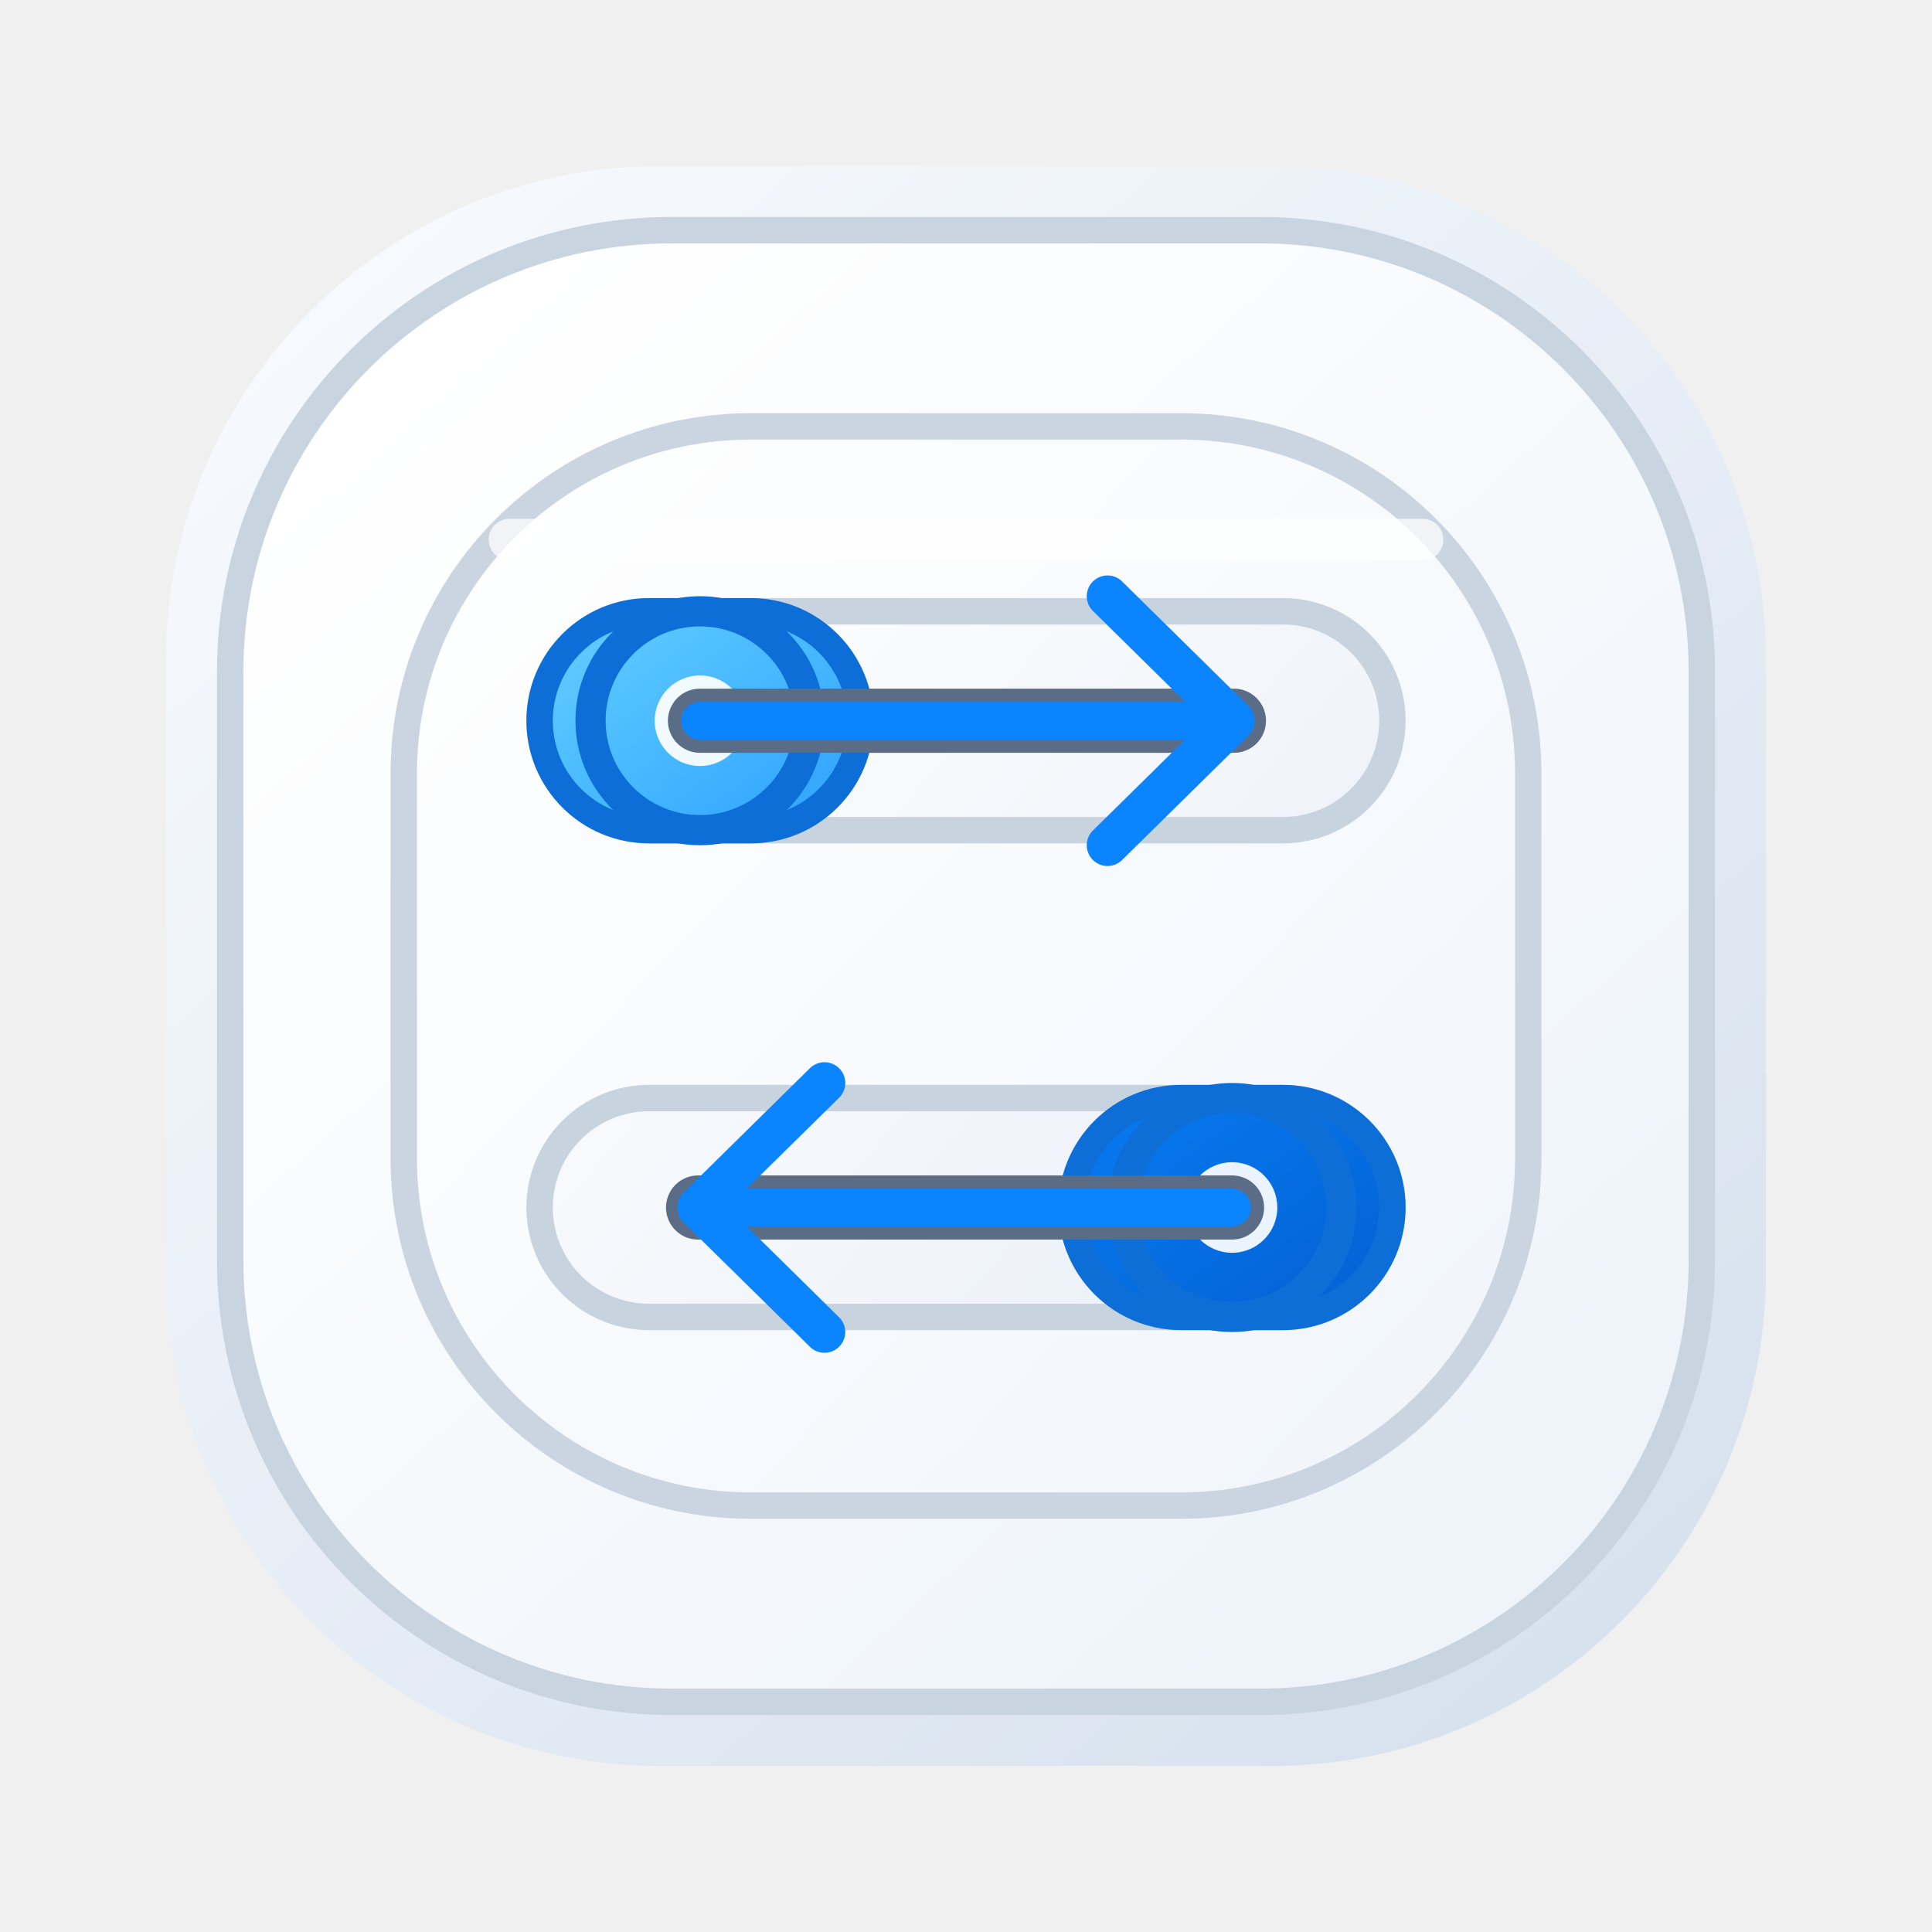
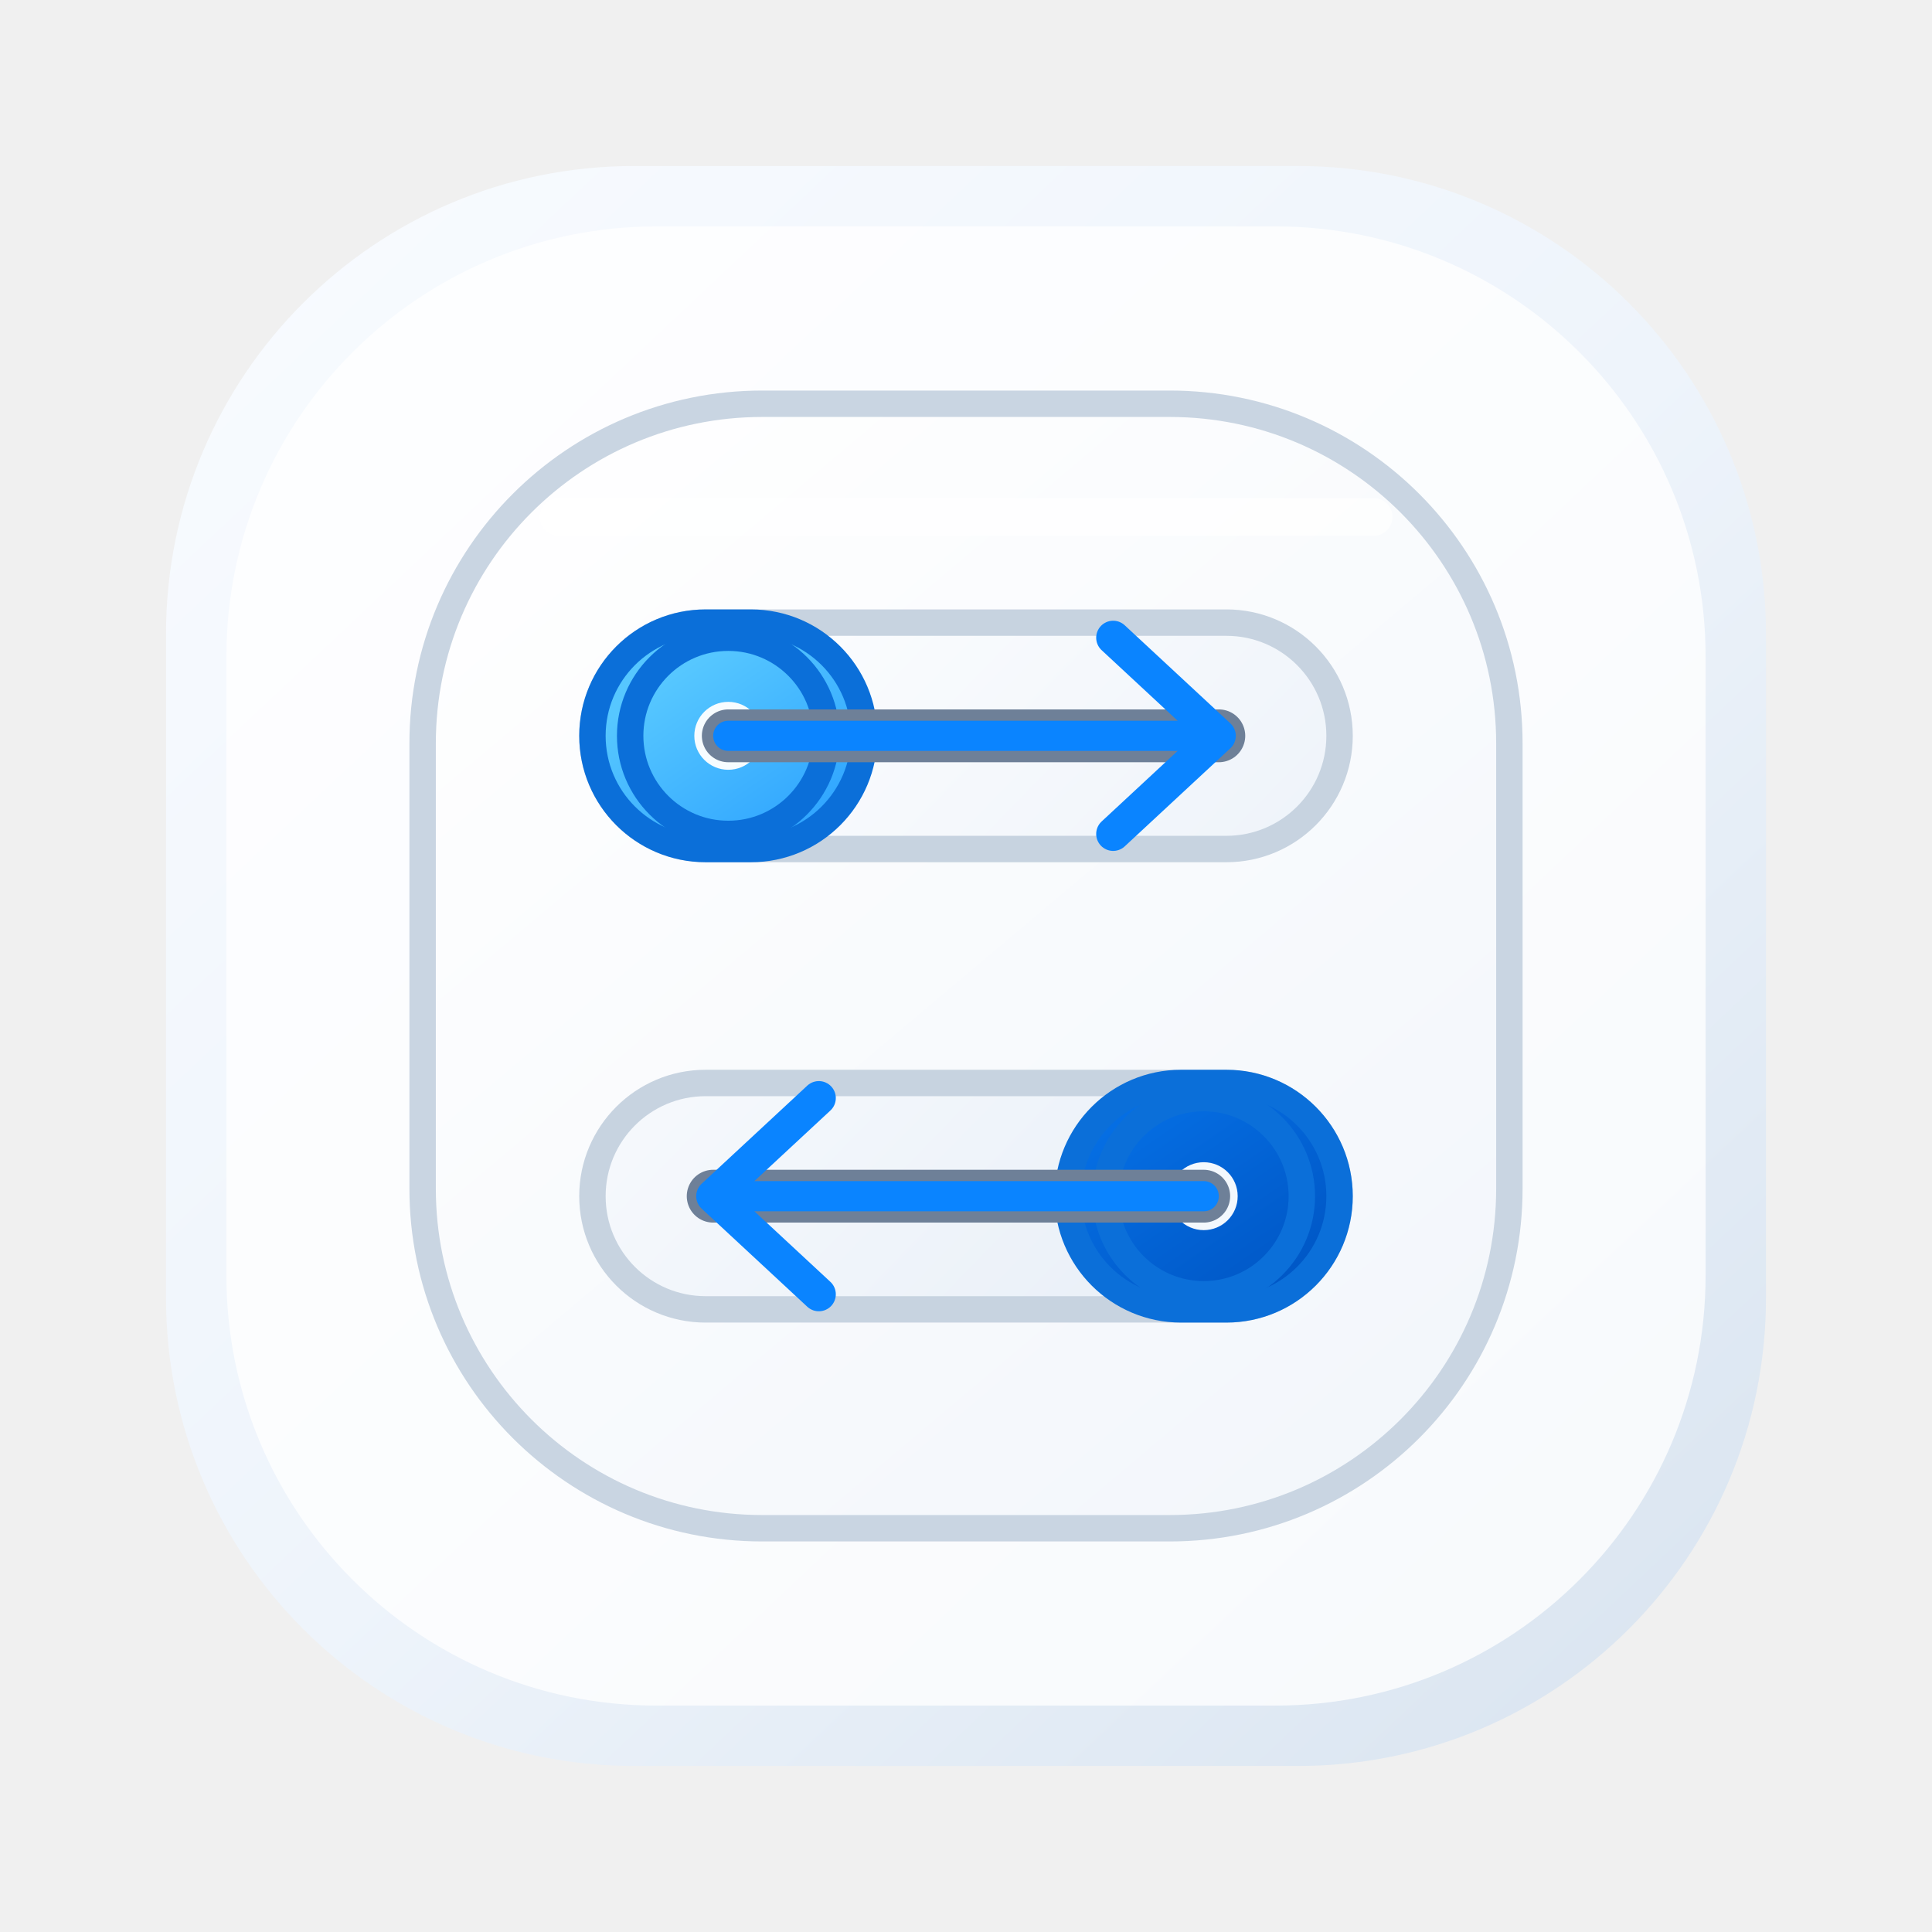
<svg xmlns="http://www.w3.org/2000/svg" width="1024" height="1024" viewBox="0 0 1024 1024">
  <defs>
-     <linearGradient id="shell" x1="168" x2="858" y1="116" y2="910" gradientUnits="userSpaceOnUse">
-       <stop offset="0" stop-color="#F7FAFE" />
-       <stop offset="1" stop-color="#D6E1EE" />
+     <linearGradient id="shell" x1="124" x2="900" y1="100" y2="924" gradientUnits="userSpaceOnUse">
+       <stop offset="0" stop-color="#F8FBFF" />
+       <stop offset="0.52" stop-color="#EEF4FB" />
+       <stop offset="1" stop-color="#D9E4F0" />
    </linearGradient>
-     <linearGradient id="core" x1="222" x2="802" y1="188" y2="830" gradientUnits="userSpaceOnUse">
+     <linearGradient id="plate" x1="262" x2="754" y1="228" y2="812" gradientUnits="userSpaceOnUse">
      <stop offset="0" stop-color="#FFFFFF" />
-       <stop offset="1" stop-color="#EEF4FA" />
+       <stop offset="1" stop-color="#F2F6FB" />
    </linearGradient>
-     <linearGradient id="accent" x1="396" x2="744" y1="286" y2="770" gradientUnits="userSpaceOnUse">
-       <stop offset="0" stop-color="#5BC8FF" />
-       <stop offset="0.46" stop-color="#0A84FF" />
+     <linearGradient id="track" x1="338" x2="692" y1="344" y2="688" gradientUnits="userSpaceOnUse">
+       <stop offset="0" stop-color="#FDFEFF" />
+       <stop offset="1" stop-color="#E7EEF7" />
+     </linearGradient>
+     <linearGradient id="accent" x1="392" x2="644" y1="334" y2="700" gradientUnits="userSpaceOnUse">
+       <stop offset="0" stop-color="#56C7FF" />
+       <stop offset="0.48" stop-color="#0A84FF" />
      <stop offset="1" stop-color="#0058C7" />
    </linearGradient>
-     <linearGradient id="panel" x1="214" x2="810" y1="236" y2="810" gradientUnits="userSpaceOnUse">
-       <stop offset="0" stop-color="#FFFFFF" />
-       <stop offset="1" stop-color="#F0F5FB" />
-     </linearGradient>
-     <linearGradient id="track" x1="280" x2="744" y1="314" y2="710" gradientUnits="userSpaceOnUse">
-       <stop offset="0" stop-color="#FFFFFF" />
-       <stop offset="1" stop-color="#E8EEF7" />
-     </linearGradient>
  </defs>
-   <rect x="88" y="88" width="848" height="848" rx="262" fill="url(#shell)" />
-   <rect x="122" y="122" width="780" height="780" rx="234" fill="url(#core)" stroke="#C9D4E1" stroke-width="14" />
-   <rect x="214" y="226" width="596" height="572" rx="184" fill="url(#panel)" stroke="#CBD5E2" stroke-width="14" />
-   <path d="M270 286H754" stroke="#FFFFFF" stroke-opacity="0.72" stroke-width="22" stroke-linecap="round" />
-   <rect x="286" y="324" width="452" height="116" rx="58" fill="url(#track)" stroke="#C8D3E0" stroke-width="14" />
-   <rect x="286" y="582" width="452" height="116" rx="58" fill="url(#track)" stroke="#C8D3E0" stroke-width="14" />
-   <rect x="286" y="324" width="170" height="116" rx="58" fill="url(#accent)" stroke="#0D6ED8" stroke-width="14" />
-   <rect x="568" y="582" width="170" height="116" rx="58" fill="url(#accent)" stroke="#0D6ED8" stroke-width="14" />
-   <circle cx="371" cy="382" r="58" fill="url(#accent)" stroke="#0D6ED8" stroke-width="16" />
-   <circle cx="653" cy="640" r="58" fill="url(#accent)" stroke="#0D6ED8" stroke-width="16" />
-   <circle cx="371" cy="382" r="24" fill="#FFFFFF" fill-opacity="0.92" />
-   <circle cx="653" cy="640" r="24" fill="#FFFFFF" fill-opacity="0.92" />
-   <path d="M371 382H654" fill="none" stroke="#5A6C86" stroke-width="34" stroke-linecap="round" />
-   <path d="M371 382H654" fill="none" stroke="#0A84FF" stroke-width="20" stroke-linecap="round" />
-   <path d="M587 316L654 382L587 448" fill="none" stroke="#0A84FF" stroke-width="22" stroke-linecap="round" stroke-linejoin="round" />
-   <path d="M653 640H370" fill="none" stroke="#5A6C86" stroke-width="34" stroke-linecap="round" />
-   <path d="M653 640H370" fill="none" stroke="#0A84FF" stroke-width="20" stroke-linecap="round" />
-   <path d="M437 574L370 640L437 706" fill="none" stroke="#0A84FF" stroke-width="22" stroke-linecap="round" stroke-linejoin="round" />
+   <rect x="88" y="88" width="848" height="848" rx="248" fill="url(#shell)" />
+   <rect x="120" y="120" width="784" height="784" rx="228" fill="#FFFFFF" fill-opacity="0.78" />
+   <rect x="224" y="214" width="576" height="596" rx="180" fill="url(#plate)" stroke="#C9D5E2" stroke-width="14" />
+   <path d="M296 274H728" fill="none" stroke="#FFFFFF" stroke-opacity="0.74" stroke-width="20" stroke-linecap="round" />
+   <rect x="314" y="330" width="396" height="120" rx="60" fill="url(#track)" stroke="#C7D3E0" stroke-width="14" />
+   <rect x="314" y="574" width="396" height="120" rx="60" fill="url(#track)" stroke="#C7D3E0" stroke-width="14" />
+   <rect x="314" y="330" width="144" height="120" rx="60" fill="url(#accent)" stroke="#0B6FD9" stroke-width="14" />
+   <rect x="566" y="574" width="144" height="120" rx="60" fill="url(#accent)" stroke="#0B6FD9" stroke-width="14" />
+   <circle cx="386" cy="390" r="52" fill="url(#accent)" stroke="#0B6FD9" stroke-width="14" />
+   <circle cx="638" cy="634" r="52" fill="url(#accent)" stroke="#0B6FD9" stroke-width="14" />
+   <circle cx="386" cy="390" r="18" fill="#FFFFFF" fill-opacity="0.95" />
+   <circle cx="638" cy="634" r="18" fill="#FFFFFF" fill-opacity="0.95" />
+   <path d="M386 390H646" fill="none" stroke="#6E8098" stroke-width="28" stroke-linecap="round" />
+   <path d="M386 390H646" fill="none" stroke="#0A84FF" stroke-width="16" stroke-linecap="round" />
+   <path d="M590 338L646 390L590 442" fill="none" stroke="#0A84FF" stroke-width="18" stroke-linecap="round" stroke-linejoin="round" />
+   <path d="M638 634H378" fill="none" stroke="#6E8098" stroke-width="28" stroke-linecap="round" />
+   <path d="M638 634H378" fill="none" stroke="#0A84FF" stroke-width="16" stroke-linecap="round" />
+   <path d="M434 582L378 634L434 686" fill="none" stroke="#0A84FF" stroke-width="18" stroke-linecap="round" stroke-linejoin="round" />
</svg>
